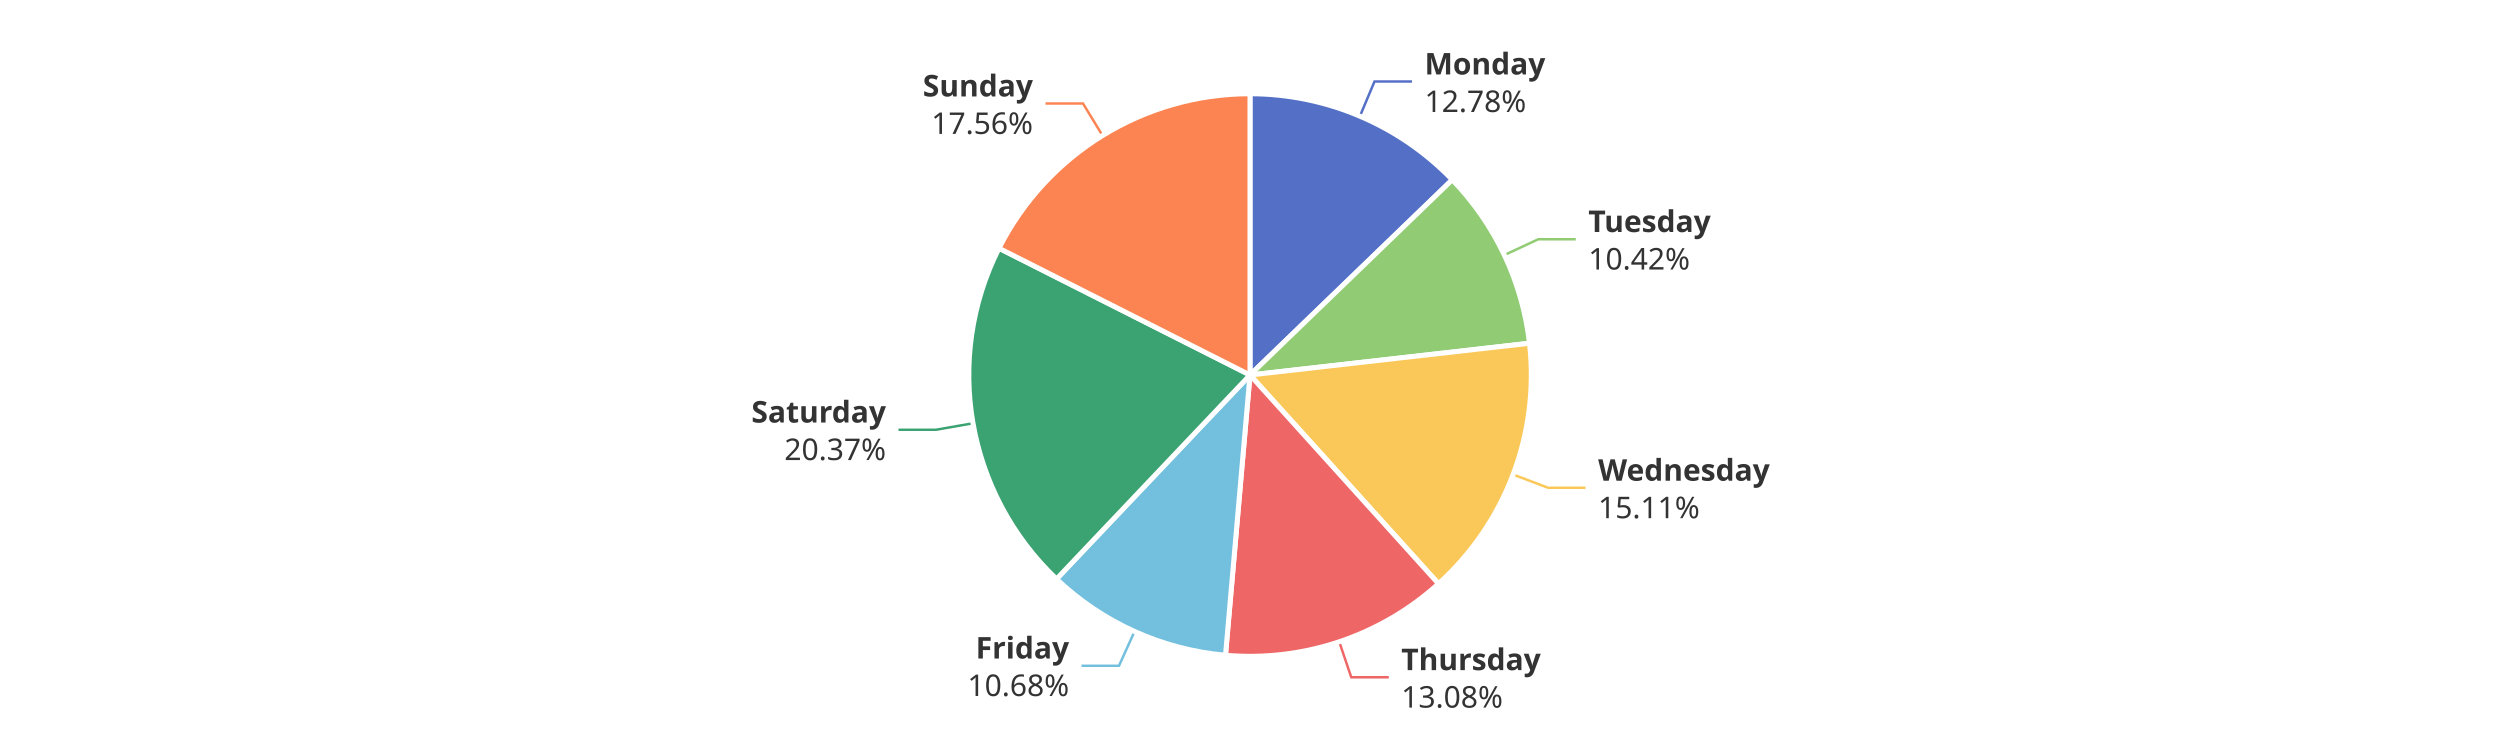
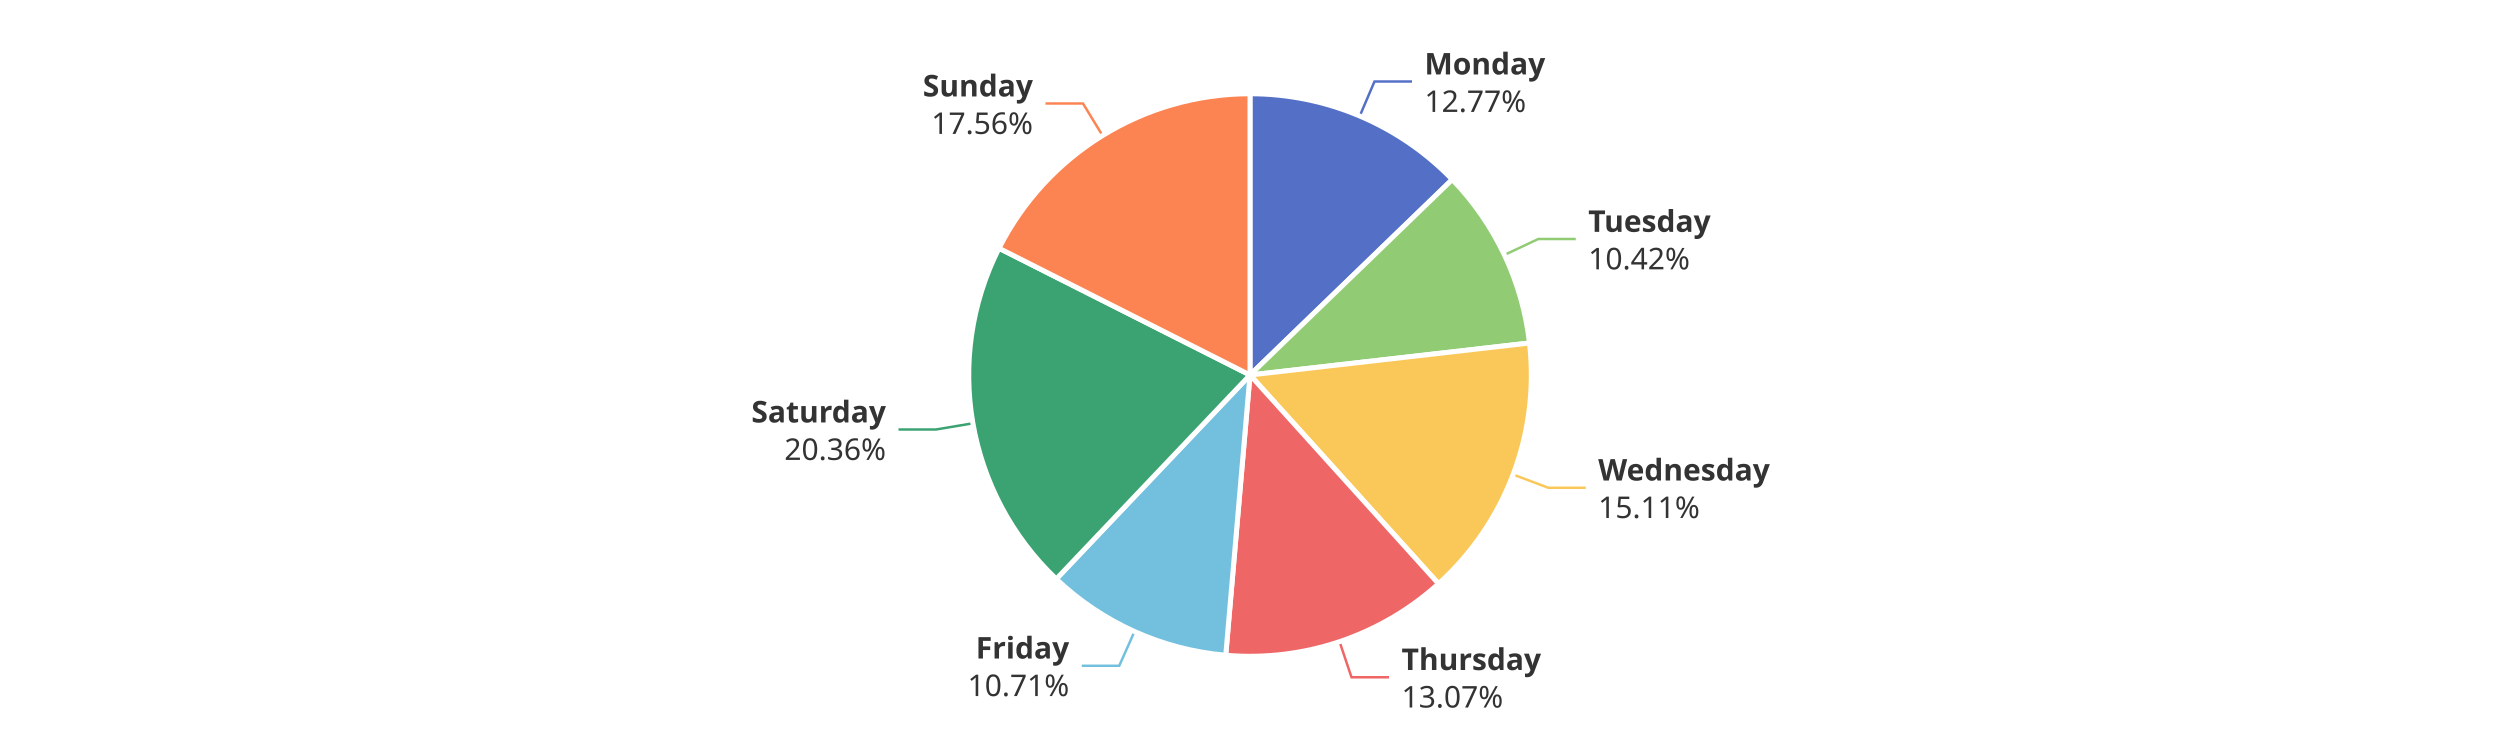
<svg xmlns="http://www.w3.org/2000/svg" width="1000" height="300" version="1.1" baseProfile="full" viewBox="0 0 1000 300">
  <rect width="1000" height="300" x="0" y="0" id="0" fill="#ffffff" />
-   <polyline points="544 46.4 549.8 32.6 564.8 32.6" fill="none" stroke="#5470c6" />
-   <polyline points="601.8 102 615.3 95.7 630.3 95.7" fill="none" stroke="#91cc75" />
-   <polyline points="605.2 189.8 619.2 195.1 634.2 195.1" fill="none" stroke="#fac858" />
-   <polyline points="535.7 256.7 540.5 270.9 555.5 270.9" fill="none" stroke="#ee6666" />
-   <polyline points="453.8 252.6 447.6 266.3 432.6 266.3" fill="none" stroke="#73c0de" />
-   <polyline points="389.2 169.3 374.4 171.9 359.4 171.9" fill="none" stroke="#3ba272" />
+   <polyline points="543.9 46.4 549.8 32.6 564.8 32.6" fill="none" stroke="#5470c6" />
+   <polyline points="601.7 102 615.3 95.6 630.3 95.6" fill="none" stroke="#91cc75" />
+   <polyline points="605.2 189.8 619.3 195.1 634.3 195.1" fill="none" stroke="#fac858" />
+   <polyline points="535.8 256.6 540.6 270.9 555.6 270.9" fill="none" stroke="#ee6666" />
+   <polyline points="453.8 252.6 447.7 266.3 432.7 266.3" fill="none" stroke="#73c0de" />
+   <polyline points="389.2 169.3 374.4 171.8 359.4 171.8" fill="none" stroke="#3ba272" />
  <polyline points="441 54.2 433.2 41.4 418.2 41.4" fill="none" stroke="#fc8452" />
-   <path d="M500 37.5A112.5 112.5 0 0 1 580.9 71.9L500 150Z" fill="#5470c6" stroke="#fff" stroke-width="2" stroke-linejoin="round" />
-   <path d="M580.9 71.9A112.5 112.5 0 0 1 611.8 137.3L500 150Z" fill="#91cc75" stroke="#fff" stroke-width="2" stroke-linejoin="round" />
-   <path d="M611.8 137.3A112.5 112.5 0 0 1 575.4 233.5L500 150Z" fill="#fac858" stroke="#fff" stroke-width="2" stroke-linejoin="round" />
-   <path d="M575.4 233.5A112.5 112.5 0 0 1 490.2 262.1L500 150Z" fill="#ee6666" stroke="#fff" stroke-width="2" stroke-linejoin="round" />
-   <path d="M490.2 262.1A112.5 112.5 0 0 1 422.6 231.6L500 150Z" fill="#73c0de" stroke="#fff" stroke-width="2" stroke-linejoin="round" />
-   <path d="M422.6 231.6A112.5 112.5 0 0 1 399.6 99.3L500 150Z" fill="#3ba272" stroke="#fff" stroke-width="2" stroke-linejoin="round" />
+   <path d="M500 37.5A112.5 112.5 0 0 1 580.9 71.8L500 150Z" fill="#5470c6" stroke="#fff" stroke-width="2" stroke-linejoin="round" />
+   <path d="M580.9 71.8A112.5 112.5 0 0 1 611.8 137.2L500 150Z" fill="#91cc75" stroke="#fff" stroke-width="2" stroke-linejoin="round" />
+   <path d="M611.8 137.2A112.5 112.5 0 0 1 575.4 233.5L500 150Z" fill="#fac858" stroke="#fff" stroke-width="2" stroke-linejoin="round" />
+   <path d="M575.4 233.5A112.5 112.5 0 0 1 490.3 262.1L500 150Z" fill="#ee6666" stroke="#fff" stroke-width="2" stroke-linejoin="round" />
+   <path d="M490.3 262.1A112.5 112.5 0 0 1 422.5 231.6L500 150Z" fill="#73c0de" stroke="#fff" stroke-width="2" stroke-linejoin="round" />
+   <path d="M422.5 231.6A112.5 112.5 0 0 1 399.6 99.3L500 150Z" fill="#3ba272" stroke="#fff" stroke-width="2" stroke-linejoin="round" />
  <path d="M399.6 99.3A112.5 112.5 0 0 1 500 37.5L500 150Z" fill="#fc8452" stroke="#fff" stroke-width="2" stroke-linejoin="round" />
-   <path d="M0 -15l42.8 0l0 30l-42.8 0Z" transform="translate(569.8311 32.6411)" fill="none" />
-   <text dominant-baseline="central" text-anchor="start" style="font-size:12px;font-family:sans-serif;font-weight:bold;" y="-7.5" transform="translate(569.8311 32.6411)" fill="#333" stroke="rgb(255,255,255)" stroke-width="2" paint-order="stroke" stroke-miterlimit="2">Monday</text>
-   <text dominant-baseline="central" text-anchor="start" style="font-size:12px;font-family:sans-serif;" y="7.5" transform="translate(569.8311 32.6411)" fill="#333" stroke="rgb(255,255,255)" stroke-width="2" paint-order="stroke" stroke-miterlimit="2">12.78%</text>
-   <path d="M0 -15l46.2 0l0 30l-46.2 0Z" transform="translate(635.3375 95.6537)" fill="none" />
-   <text dominant-baseline="central" text-anchor="start" style="font-size:12px;font-family:sans-serif;font-weight:bold;" y="-7.5" transform="translate(635.3375 95.6537)" fill="#333" stroke="rgb(255,255,255)" stroke-width="2" paint-order="stroke" stroke-miterlimit="2">Tuesday</text>
-   <text dominant-baseline="central" text-anchor="start" style="font-size:12px;font-family:sans-serif;" y="7.5" transform="translate(635.3375 95.6537)" fill="#333" stroke="rgb(255,255,255)" stroke-width="2" paint-order="stroke" stroke-miterlimit="2">10.42%</text>
-   <path d="M0 -15l63.6 0l0 30l-63.6 0Z" transform="translate(639.2462 195.1286)" fill="none" />
-   <text dominant-baseline="central" text-anchor="start" style="font-size:12px;font-family:sans-serif;font-weight:bold;" y="-7.5" transform="translate(639.2462 195.1286)" fill="#333" stroke="rgb(255,255,255)" stroke-width="2" paint-order="stroke" stroke-miterlimit="2">Wednesday</text>
-   <text dominant-baseline="central" text-anchor="start" style="font-size:12px;font-family:sans-serif;" y="7.5" transform="translate(639.2462 195.1286)" fill="#333" stroke="rgb(255,255,255)" stroke-width="2" paint-order="stroke" stroke-miterlimit="2">15.11%</text>
-   <path d="M0 -15l50.2 0l0 30l-50.2 0Z" transform="translate(560.5067 270.8944)" fill="none" />
-   <text dominant-baseline="central" text-anchor="start" style="font-size:12px;font-family:sans-serif;font-weight:bold;" y="-7.5" transform="translate(560.5067 270.8944)" fill="#333" stroke="rgb(255,255,255)" stroke-width="2" paint-order="stroke" stroke-miterlimit="2">Thursday</text>
-   <text dominant-baseline="central" text-anchor="start" style="font-size:12px;font-family:sans-serif;" y="7.5" transform="translate(560.5067 270.8944)" fill="#333" stroke="rgb(255,255,255)" stroke-width="2" paint-order="stroke" stroke-miterlimit="2">13.08%</text>
-   <path d="M-40.9 -15l40.9 0l0 30l-40.9 0Z" transform="translate(427.6365 266.2511)" fill="none" />
-   <text dominant-baseline="central" text-anchor="end" style="font-size:12px;font-family:sans-serif;font-weight:bold;" y="-7.5" transform="translate(427.6365 266.2511)" fill="#333" stroke="rgb(255,255,255)" stroke-width="2" paint-order="stroke" stroke-miterlimit="2">Friday</text>
-   <text dominant-baseline="central" text-anchor="end" style="font-size:12px;font-family:sans-serif;" y="7.5" transform="translate(427.6365 266.2511)" fill="#333" stroke="rgb(255,255,255)" stroke-width="2" paint-order="stroke" stroke-miterlimit="2">10.68%</text>
-   <path d="M-48.2 -15l48.2 0l0 30l-48.2 0Z" transform="translate(354.3886 171.8639)" fill="none" />
-   <text dominant-baseline="central" text-anchor="end" style="font-size:12px;font-family:sans-serif;font-weight:bold;" y="-7.5" transform="translate(354.3886 171.8639)" fill="#333" stroke="rgb(255,255,255)" stroke-width="2" paint-order="stroke" stroke-miterlimit="2">Saturday</text>
-   <text dominant-baseline="central" text-anchor="end" style="font-size:12px;font-family:sans-serif;" y="7.5" transform="translate(354.3886 171.8639)" fill="#333" stroke="rgb(255,255,255)" stroke-width="2" paint-order="stroke" stroke-miterlimit="2">20.37%</text>
+   <path d="M0 -15l42.8 0l0 30l-42.8 0Z" transform="translate(569.7942 32.6255)" fill="none" />
+   <text dominant-baseline="central" text-anchor="start" style="font-size:12px;font-family:sans-serif;font-weight:bold;" y="-7.5" transform="translate(569.7942 32.6255)" fill="#333" stroke="rgb(255,255,255)" stroke-width="2" paint-order="stroke" stroke-miterlimit="2">Monday</text>
+   <text dominant-baseline="central" text-anchor="start" style="font-size:12px;font-family:sans-serif;" y="7.5" transform="translate(569.7942 32.6255)" fill="#333" stroke="rgb(255,255,255)" stroke-width="2" paint-order="stroke" stroke-miterlimit="2">12.77%</text>
+   <path d="M0 -15l46.2 0l0 30l-46.2 0Z" transform="translate(635.3033 95.5812)" fill="none" />
+   <text dominant-baseline="central" text-anchor="start" style="font-size:12px;font-family:sans-serif;font-weight:bold;" y="-7.5" transform="translate(635.3033 95.5812)" fill="#333" stroke="rgb(255,255,255)" stroke-width="2" paint-order="stroke" stroke-miterlimit="2">Tuesday</text>
+   <text dominant-baseline="central" text-anchor="start" style="font-size:12px;font-family:sans-serif;" y="7.5" transform="translate(635.3033 95.5812)" fill="#333" stroke="rgb(255,255,255)" stroke-width="2" paint-order="stroke" stroke-miterlimit="2">10.42%</text>
+   <path d="M0 -15l63.6 0l0 30l-63.6 0Z" transform="translate(639.2746 195.0536)" fill="none" />
+   <text dominant-baseline="central" text-anchor="start" style="font-size:12px;font-family:sans-serif;font-weight:bold;" y="-7.5" transform="translate(639.2746 195.0536)" fill="#333" stroke="rgb(255,255,255)" stroke-width="2" paint-order="stroke" stroke-miterlimit="2">Wednesday</text>
+   <text dominant-baseline="central" text-anchor="start" style="font-size:12px;font-family:sans-serif;" y="7.5" transform="translate(639.2746 195.0536)" fill="#333" stroke="rgb(255,255,255)" stroke-width="2" paint-order="stroke" stroke-miterlimit="2">15.11%</text>
+   <path d="M0 -15l50.2 0l0 30l-50.2 0Z" transform="translate(560.6206 270.8562)" fill="none" />
+   <text dominant-baseline="central" text-anchor="start" style="font-size:12px;font-family:sans-serif;font-weight:bold;" y="-7.5" transform="translate(560.6206 270.8562)" fill="#333" stroke="rgb(255,255,255)" stroke-width="2" paint-order="stroke" stroke-miterlimit="2">Thursday</text>
+   <text dominant-baseline="central" text-anchor="start" style="font-size:12px;font-family:sans-serif;" y="7.5" transform="translate(560.6206 270.8562)" fill="#333" stroke="rgb(255,255,255)" stroke-width="2" paint-order="stroke" stroke-miterlimit="2">13.07%</text>
+   <path d="M-40.9 -15l40.9 0l0 30l-40.9 0Z" transform="translate(427.6731 266.2675)" fill="none" />
+   <text dominant-baseline="central" text-anchor="end" style="font-size:12px;font-family:sans-serif;font-weight:bold;" y="-7.5" transform="translate(427.6731 266.2675)" fill="#333" stroke="rgb(255,255,255)" stroke-width="2" paint-order="stroke" stroke-miterlimit="2">Friday</text>
+   <text dominant-baseline="central" text-anchor="end" style="font-size:12px;font-family:sans-serif;" y="7.5" transform="translate(427.6731 266.2675)" fill="#333" stroke="rgb(255,255,255)" stroke-width="2" paint-order="stroke" stroke-miterlimit="2">10.71%</text>
+   <path d="M-48.2 -15l48.2 0l0 30l-48.2 0Z" transform="translate(354.3818 171.8245)" fill="none" />
+   <text dominant-baseline="central" text-anchor="end" style="font-size:12px;font-family:sans-serif;font-weight:bold;" y="-7.5" transform="translate(354.3818 171.8245)" fill="#333" stroke="rgb(255,255,255)" stroke-width="2" paint-order="stroke" stroke-miterlimit="2">Saturday</text>
+   <text dominant-baseline="central" text-anchor="end" style="font-size:12px;font-family:sans-serif;" y="7.5" transform="translate(354.3818 171.8245)" fill="#333" stroke="rgb(255,255,255)" stroke-width="2" paint-order="stroke" stroke-miterlimit="2">20.36%</text>
  <path d="M-40.9 -15l40.9 0l0 30l-40.9 0Z" transform="translate(413.1706 41.4178)" fill="none" />
  <text dominant-baseline="central" text-anchor="end" style="font-size:12px;font-family:sans-serif;font-weight:bold;" y="-7.5" transform="translate(413.1706 41.4178)" fill="#333" stroke="rgb(255,255,255)" stroke-width="2" paint-order="stroke" stroke-miterlimit="2">Sunday</text>
  <text dominant-baseline="central" text-anchor="end" style="font-size:12px;font-family:sans-serif;" y="7.5" transform="translate(413.1706 41.4178)" fill="#333" stroke="rgb(255,255,255)" stroke-width="2" paint-order="stroke" stroke-miterlimit="2">17.56%</text>
</svg>
